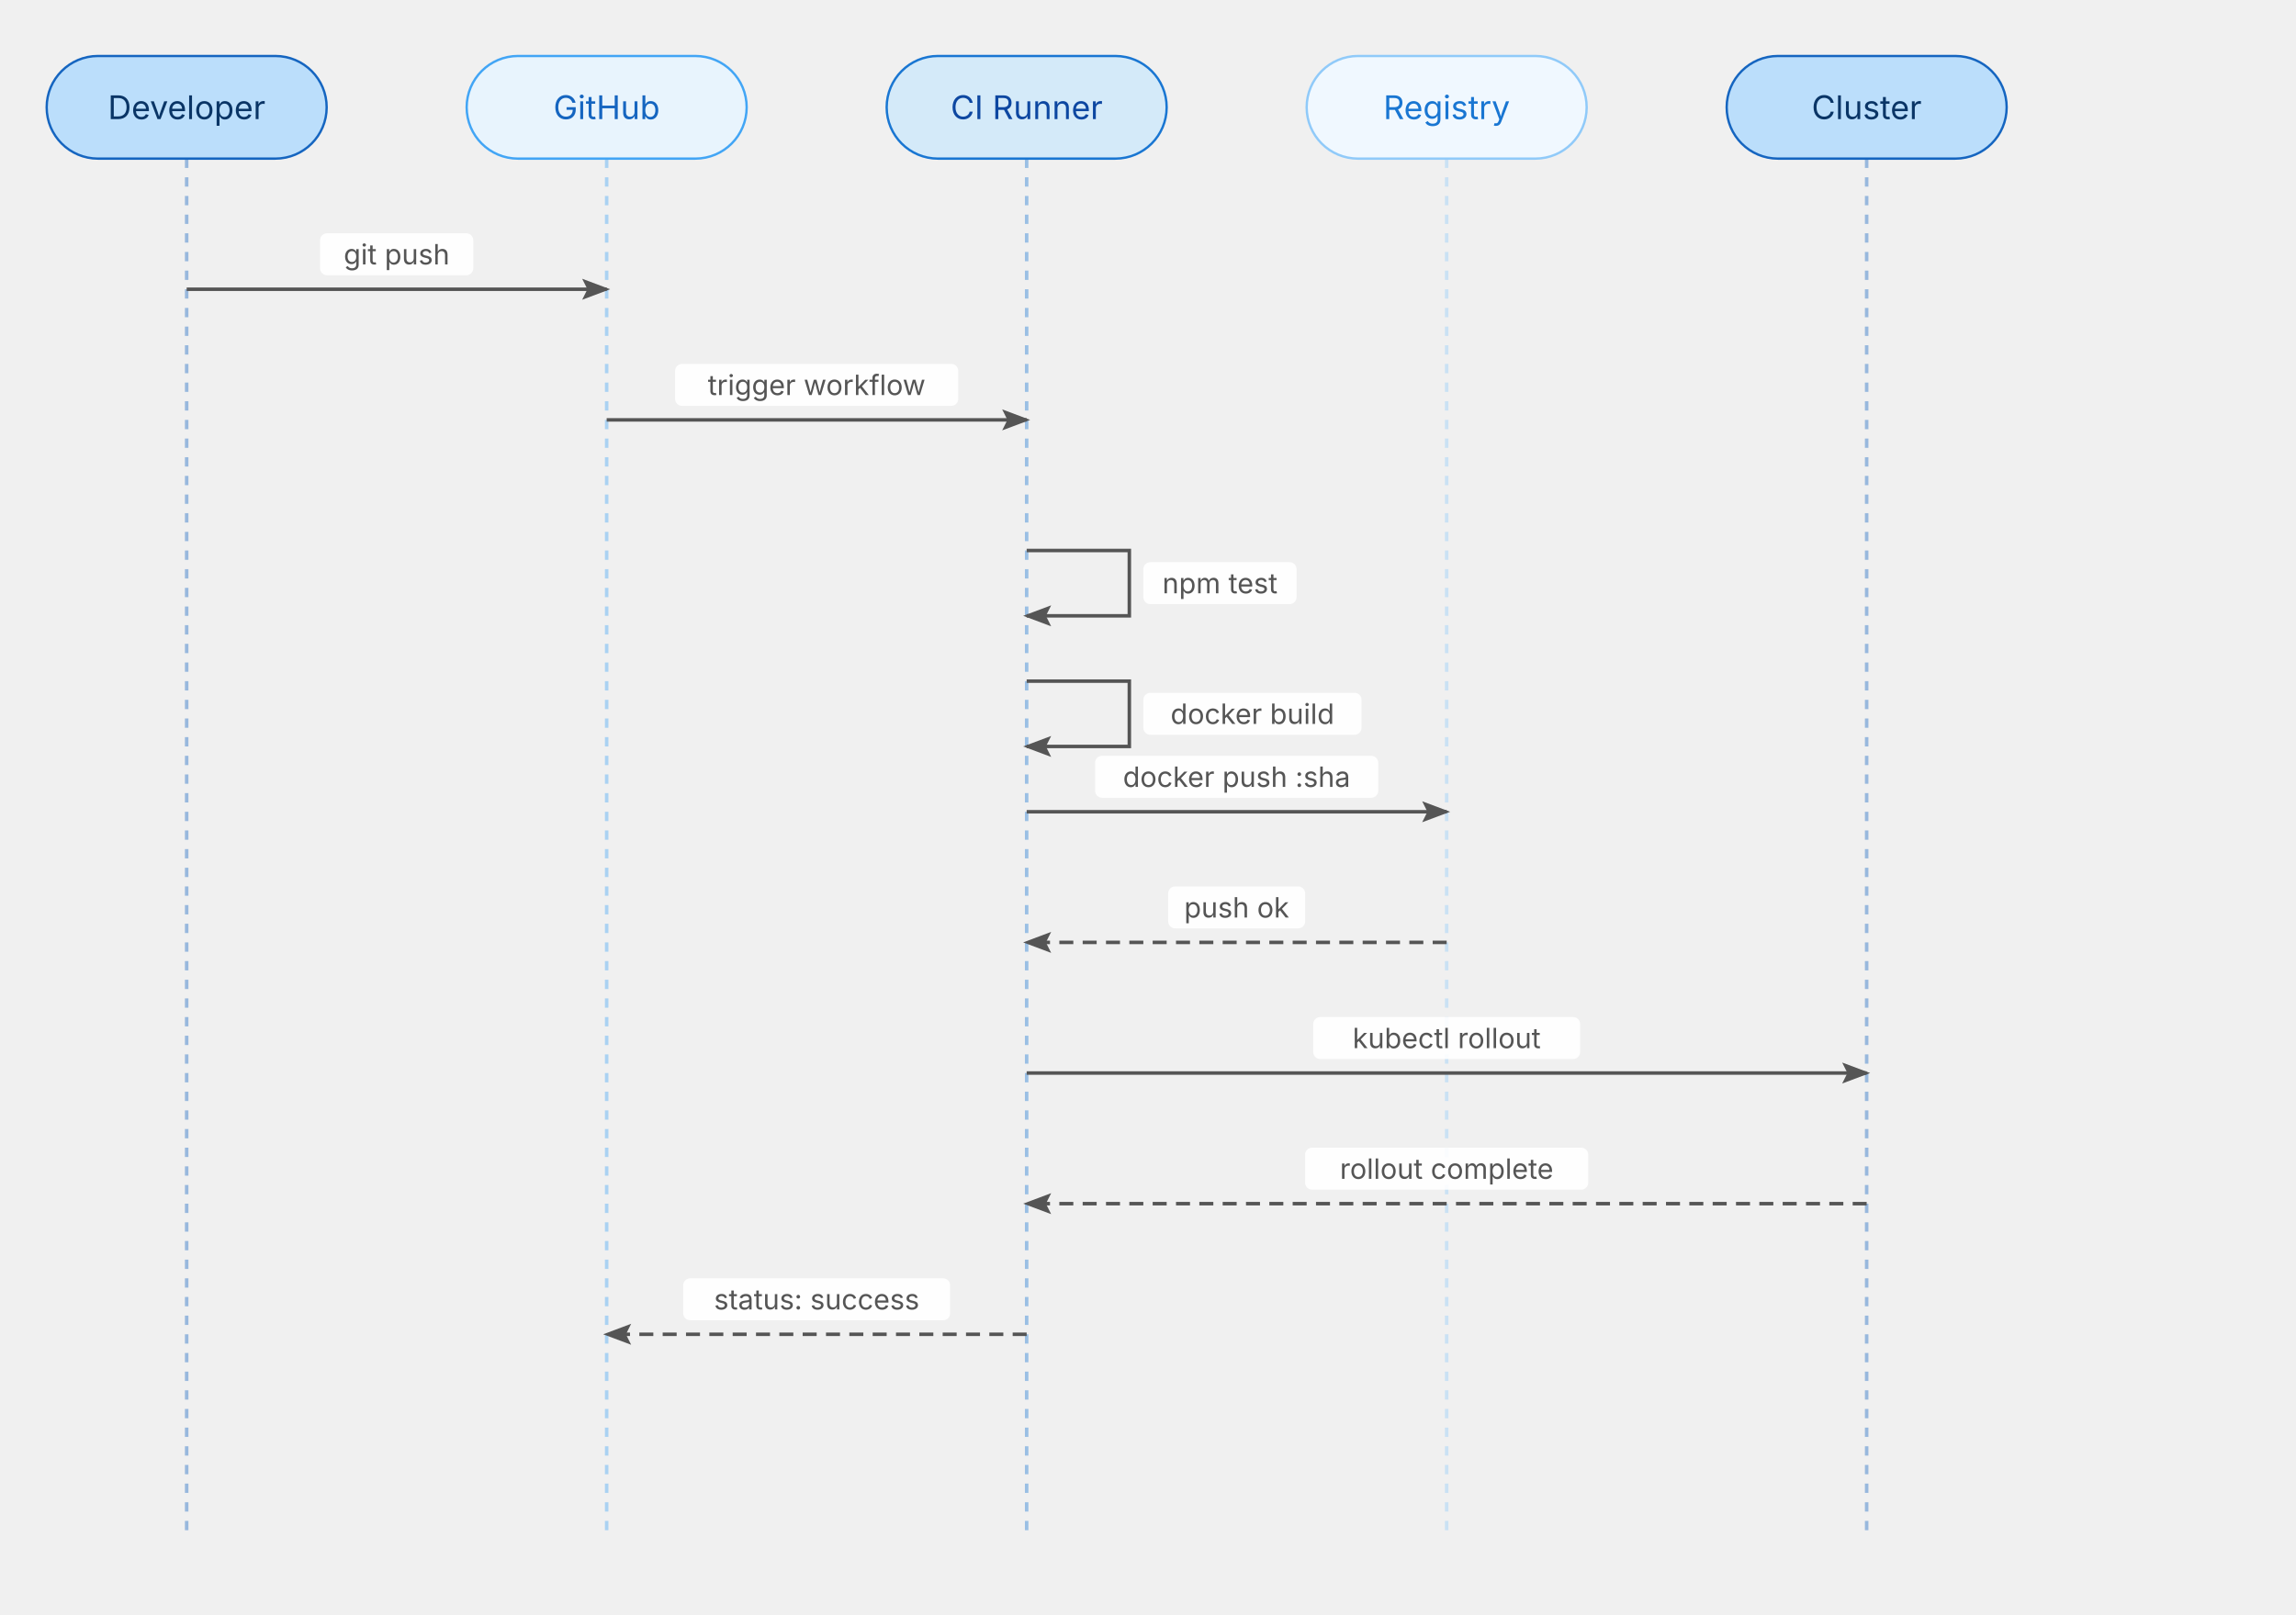
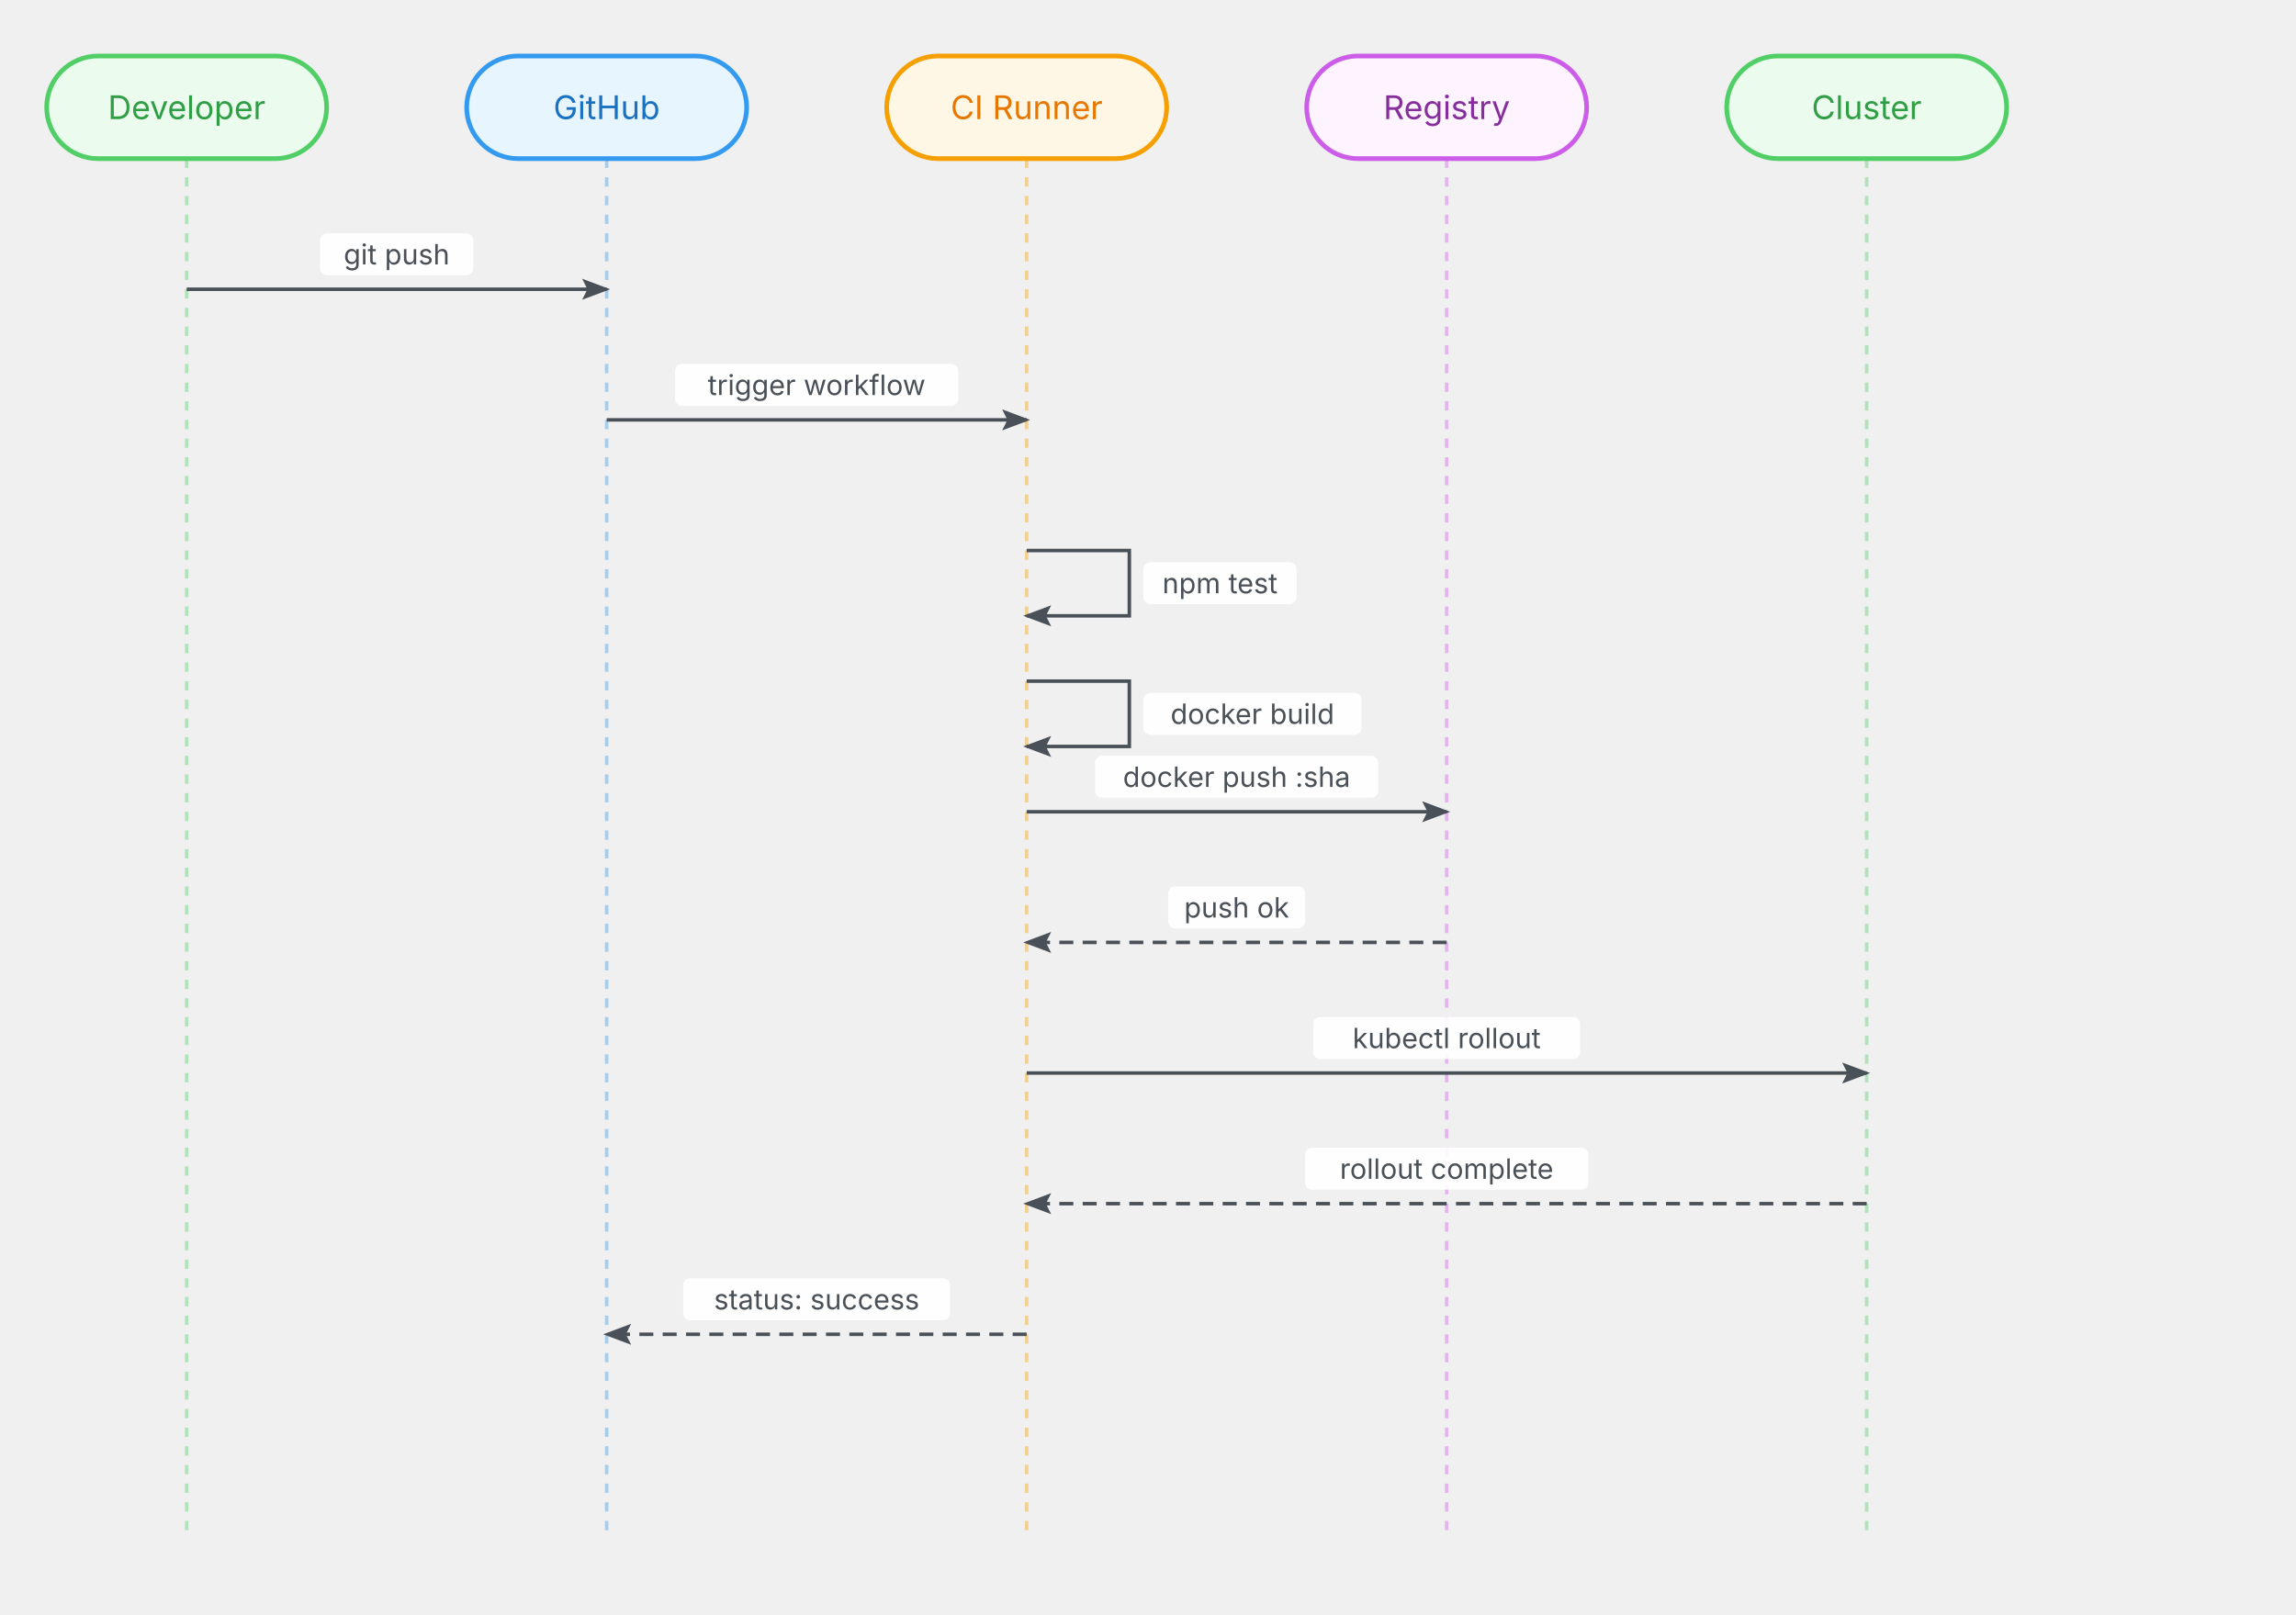
<svg xmlns="http://www.w3.org/2000/svg" width="984" height="692" viewBox="0 0 984 692">
  <defs>
    <marker id="seq-arrow-1" markerWidth="8" markerHeight="6" refX="7" refY="3" orient="auto" markerUnits="strokeWidth">
-       <polygon points="0 0, 8 3, 0 6, 1.5 3" fill="#555555" />
+       <polygon points="0 0, 8 3, 0 6, 1.5 3" fill="#495057" />
    </marker>
    <style>
    .seq-lifeline { animation: seq-lifeline-march 1.2s linear infinite; }
    .seq-return   { animation: seq-dash-march 0.8s linear infinite; }
    @keyframes seq-lifeline-march { to { stroke-dashoffset: -8; } }
    @keyframes seq-dash-march     { to { stroke-dashoffset: -10; } }
  </style>
  </defs>
  <g class="sequence-diagram">
-     <line x1="80" y1="68" x2="80" y2="660" stroke="#1565c0" stroke-width="1.5" stroke-dasharray="4 4" opacity="0.4" class="seq-lifeline" />
-     <line x1="260" y1="68" x2="260" y2="660" stroke="#42a5f5" stroke-width="1.5" stroke-dasharray="4 4" opacity="0.4" class="seq-lifeline" />
-     <line x1="440" y1="68" x2="440" y2="660" stroke="#1976d2" stroke-width="1.5" stroke-dasharray="4 4" opacity="0.4" class="seq-lifeline" />
-     <line x1="620" y1="68" x2="620" y2="660" stroke="#90caf9" stroke-width="1.5" stroke-dasharray="4 4" opacity="0.4" class="seq-lifeline" />
-     <line x1="800" y1="68" x2="800" y2="660" stroke="#1565c0" stroke-width="1.5" stroke-dasharray="4 4" opacity="0.4" class="seq-lifeline" />
-     <rect x="20" y="24" width="120" height="44" rx="22" ry="22" fill="#bbdefb" stroke="#1565c0" stroke-width="1" />
-     <text x="80" y="46" text-anchor="middle" dominant-baseline="middle" font-family="Inter, system-ui, -apple-system, sans-serif" font-size="14" fill="#0a3566">Developer</text>
-     <rect x="200" y="24" width="120" height="44" rx="22" ry="22" fill="#e8f4fd" stroke="#42a5f5" stroke-width="1" />
-     <text x="260" y="46" text-anchor="middle" dominant-baseline="middle" font-family="Inter, system-ui, -apple-system, sans-serif" font-size="14" fill="#1565c0">GitHub</text>
-     <rect x="380" y="24" width="120" height="44" rx="22" ry="22" fill="#d4eaf9" stroke="#1976d2" stroke-width="1" />
-     <text x="440" y="46" text-anchor="middle" dominant-baseline="middle" font-family="Inter, system-ui, -apple-system, sans-serif" font-size="14" fill="#0d47a1">CI Runner</text>
-     <rect x="560" y="24" width="120" height="44" rx="22" ry="22" fill="#f0f8ff" stroke="#90caf9" stroke-width="1" />
-     <text x="620" y="46" text-anchor="middle" dominant-baseline="middle" font-family="Inter, system-ui, -apple-system, sans-serif" font-size="14" fill="#1976d2">Registry</text>
-     <rect x="740" y="24" width="120" height="44" rx="22" ry="22" fill="#bbdefb" stroke="#1565c0" stroke-width="1" />
-     <text x="800" y="46" text-anchor="middle" dominant-baseline="middle" font-family="Inter, system-ui, -apple-system, sans-serif" font-size="14" fill="#0a3566">Cluster</text>
-     <line x1="80" y1="124" x2="260" y2="124" stroke="#555555" stroke-width="1.5" fill="none" marker-end="url(#seq-arrow-1)" />
+     <line x1="80" y1="68" x2="80" y2="660" stroke="#51cf66" stroke-width="1.5" stroke-dasharray="4 4" opacity="0.4" class="seq-lifeline" />
+     <line x1="260" y1="68" x2="260" y2="660" stroke="#339af0" stroke-width="1.5" stroke-dasharray="4 4" opacity="0.4" class="seq-lifeline" />
+     <line x1="440" y1="68" x2="440" y2="660" stroke="#f59f00" stroke-width="1.5" stroke-dasharray="4 4" opacity="0.4" class="seq-lifeline" />
+     <line x1="620" y1="68" x2="620" y2="660" stroke="#cc5de8" stroke-width="1.5" stroke-dasharray="4 4" opacity="0.4" class="seq-lifeline" />
+     <line x1="800" y1="68" x2="800" y2="660" stroke="#51cf66" stroke-width="1.5" stroke-dasharray="4 4" opacity="0.4" class="seq-lifeline" />
+     <rect x="20" y="24" width="120" height="44" rx="22" ry="22" fill="#ebfbee" stroke="#51cf66" stroke-width="2" />
+     <text x="80" y="46" text-anchor="middle" dominant-baseline="middle" font-family="Inter, system-ui, -apple-system, sans-serif" font-size="14" fill="#2f9e44">Developer</text>
+     <rect x="200" y="24" width="120" height="44" rx="22" ry="22" fill="#e7f5ff" stroke="#339af0" stroke-width="2" />
+     <text x="260" y="46" text-anchor="middle" dominant-baseline="middle" font-family="Inter, system-ui, -apple-system, sans-serif" font-size="14" fill="#1971c2">GitHub</text>
+     <rect x="380" y="24" width="120" height="44" rx="22" ry="22" fill="#fff7e6" stroke="#f59f00" stroke-width="2" />
+     <text x="440" y="46" text-anchor="middle" dominant-baseline="middle" font-family="Inter, system-ui, -apple-system, sans-serif" font-size="14" fill="#e67700">CI Runner</text>
+     <rect x="560" y="24" width="120" height="44" rx="22" ry="22" fill="#fdf4ff" stroke="#cc5de8" stroke-width="2" />
+     <text x="620" y="46" text-anchor="middle" dominant-baseline="middle" font-family="Inter, system-ui, -apple-system, sans-serif" font-size="14" fill="#862e9c">Registry</text>
+     <rect x="740" y="24" width="120" height="44" rx="22" ry="22" fill="#ebfbee" stroke="#51cf66" stroke-width="2" />
+     <text x="800" y="46" text-anchor="middle" dominant-baseline="middle" font-family="Inter, system-ui, -apple-system, sans-serif" font-size="14" fill="#2f9e44">Cluster</text>
+     <line x1="80" y1="124" x2="260" y2="124" stroke="#495057" stroke-width="1.5" fill="none" marker-end="url(#seq-arrow-1)" />
    <rect x="137.16" y="100" width="65.68" height="18" fill="white" rx="3" opacity="0.9" />
-     <text x="170" y="109" text-anchor="middle" dominant-baseline="middle" font-family="Inter, system-ui, -apple-system, sans-serif" font-size="12" fill="#555555">git push</text>
-     <line x1="260" y1="180" x2="440" y2="180" stroke="#555555" stroke-width="1.5" fill="none" marker-end="url(#seq-arrow-1)" />
+     <text x="170" y="109" text-anchor="middle" dominant-baseline="middle" font-family="Inter, system-ui, -apple-system, sans-serif" font-size="12" fill="#495057">git push</text>
+     <line x1="260" y1="180" x2="440" y2="180" stroke="#495057" stroke-width="1.5" fill="none" marker-end="url(#seq-arrow-1)" />
    <rect x="289.32" y="156" width="121.36" height="18" fill="white" rx="3" opacity="0.9" />
-     <text x="350" y="165" text-anchor="middle" dominant-baseline="middle" font-family="Inter, system-ui, -apple-system, sans-serif" font-size="12" fill="#555555">trigger workflow</text>
-     <path d="M 440,236 H 484 V 264 H 440" stroke="#555555" stroke-width="1.5" fill="none" marker-end="url(#seq-arrow-1)" />
+     <text x="350" y="165" text-anchor="middle" dominant-baseline="middle" font-family="Inter, system-ui, -apple-system, sans-serif" font-size="12" fill="#495057">trigger workflow</text>
+     <path d="M 440,236 H 484 V 264 H 440" stroke="#495057" stroke-width="1.5" fill="none" marker-end="url(#seq-arrow-1)" />
    <rect x="490" y="241" width="65.68" height="18" fill="white" rx="3" opacity="0.9" />
-     <text x="522.84" y="250" text-anchor="middle" dominant-baseline="middle" font-family="Inter, system-ui, -apple-system, sans-serif" font-size="12" fill="#555555">npm test</text>
-     <path d="M 440,292 H 484 V 320 H 440" stroke="#555555" stroke-width="1.5" fill="none" marker-end="url(#seq-arrow-1)" />
+     <text x="522.84" y="250" text-anchor="middle" dominant-baseline="middle" font-family="Inter, system-ui, -apple-system, sans-serif" font-size="12" fill="#495057">npm test</text>
+     <path d="M 440,292 H 484 V 320 H 440" stroke="#495057" stroke-width="1.5" fill="none" marker-end="url(#seq-arrow-1)" />
    <rect x="490" y="297" width="93.52" height="18" fill="white" rx="3" opacity="0.9" />
-     <text x="536.76" y="306" text-anchor="middle" dominant-baseline="middle" font-family="Inter, system-ui, -apple-system, sans-serif" font-size="12" fill="#555555">docker build</text>
-     <line x1="440" y1="348" x2="620" y2="348" stroke="#555555" stroke-width="1.5" fill="none" marker-end="url(#seq-arrow-1)" />
+     <text x="536.76" y="306" text-anchor="middle" dominant-baseline="middle" font-family="Inter, system-ui, -apple-system, sans-serif" font-size="12" fill="#495057">docker build</text>
+     <line x1="440" y1="348" x2="620" y2="348" stroke="#495057" stroke-width="1.5" fill="none" marker-end="url(#seq-arrow-1)" />
    <rect x="469.32" y="324" width="121.36" height="18" fill="white" rx="3" opacity="0.9" />
-     <text x="530" y="333" text-anchor="middle" dominant-baseline="middle" font-family="Inter, system-ui, -apple-system, sans-serif" font-size="12" fill="#555555">docker push :sha</text>
-     <line x1="620" y1="404" x2="440" y2="404" stroke="#555555" stroke-width="1.5" fill="none" marker-end="url(#seq-arrow-1)" stroke-dasharray="6 4" class="seq-return" />
+     <text x="530" y="333" text-anchor="middle" dominant-baseline="middle" font-family="Inter, system-ui, -apple-system, sans-serif" font-size="12" fill="#495057">docker push :sha</text>
+     <line x1="620" y1="404" x2="440" y2="404" stroke="#495057" stroke-width="1.5" fill="none" marker-end="url(#seq-arrow-1)" stroke-dasharray="6 4" class="seq-return" />
    <rect x="500.64" y="380" width="58.72" height="18" fill="white" rx="3" opacity="0.9" />
-     <text x="530" y="389" text-anchor="middle" dominant-baseline="middle" font-family="Inter, system-ui, -apple-system, sans-serif" font-size="12" fill="#555555">push ok</text>
-     <line x1="440" y1="460" x2="800" y2="460" stroke="#555555" stroke-width="1.5" fill="none" marker-end="url(#seq-arrow-1)" />
+     <text x="530" y="389" text-anchor="middle" dominant-baseline="middle" font-family="Inter, system-ui, -apple-system, sans-serif" font-size="12" fill="#495057">push ok</text>
+     <line x1="440" y1="460" x2="800" y2="460" stroke="#495057" stroke-width="1.5" fill="none" marker-end="url(#seq-arrow-1)" />
    <rect x="562.8" y="436" width="114.4" height="18" fill="white" rx="3" opacity="0.9" />
-     <text x="620" y="445" text-anchor="middle" dominant-baseline="middle" font-family="Inter, system-ui, -apple-system, sans-serif" font-size="12" fill="#555555">kubectl rollout</text>
-     <line x1="800" y1="516" x2="440" y2="516" stroke="#555555" stroke-width="1.5" fill="none" marker-end="url(#seq-arrow-1)" stroke-dasharray="6 4" class="seq-return" />
+     <text x="620" y="445" text-anchor="middle" dominant-baseline="middle" font-family="Inter, system-ui, -apple-system, sans-serif" font-size="12" fill="#495057">kubectl rollout</text>
+     <line x1="800" y1="516" x2="440" y2="516" stroke="#495057" stroke-width="1.5" fill="none" marker-end="url(#seq-arrow-1)" stroke-dasharray="6 4" class="seq-return" />
    <rect x="559.32" y="492" width="121.36" height="18" fill="white" rx="3" opacity="0.9" />
-     <text x="620" y="501" text-anchor="middle" dominant-baseline="middle" font-family="Inter, system-ui, -apple-system, sans-serif" font-size="12" fill="#555555">rollout complete</text>
-     <line x1="440" y1="572" x2="260" y2="572" stroke="#555555" stroke-width="1.5" fill="none" marker-end="url(#seq-arrow-1)" stroke-dasharray="6 4" class="seq-return" />
+     <text x="620" y="501" text-anchor="middle" dominant-baseline="middle" font-family="Inter, system-ui, -apple-system, sans-serif" font-size="12" fill="#495057">rollout complete</text>
+     <line x1="440" y1="572" x2="260" y2="572" stroke="#495057" stroke-width="1.5" fill="none" marker-end="url(#seq-arrow-1)" stroke-dasharray="6 4" class="seq-return" />
    <rect x="292.8" y="548" width="114.4" height="18" fill="white" rx="3" opacity="0.9" />
-     <text x="350" y="557" text-anchor="middle" dominant-baseline="middle" font-family="Inter, system-ui, -apple-system, sans-serif" font-size="12" fill="#555555">status: success</text>
+     <text x="350" y="557" text-anchor="middle" dominant-baseline="middle" font-family="Inter, system-ui, -apple-system, sans-serif" font-size="12" fill="#495057">status: success</text>
  </g>
</svg>
